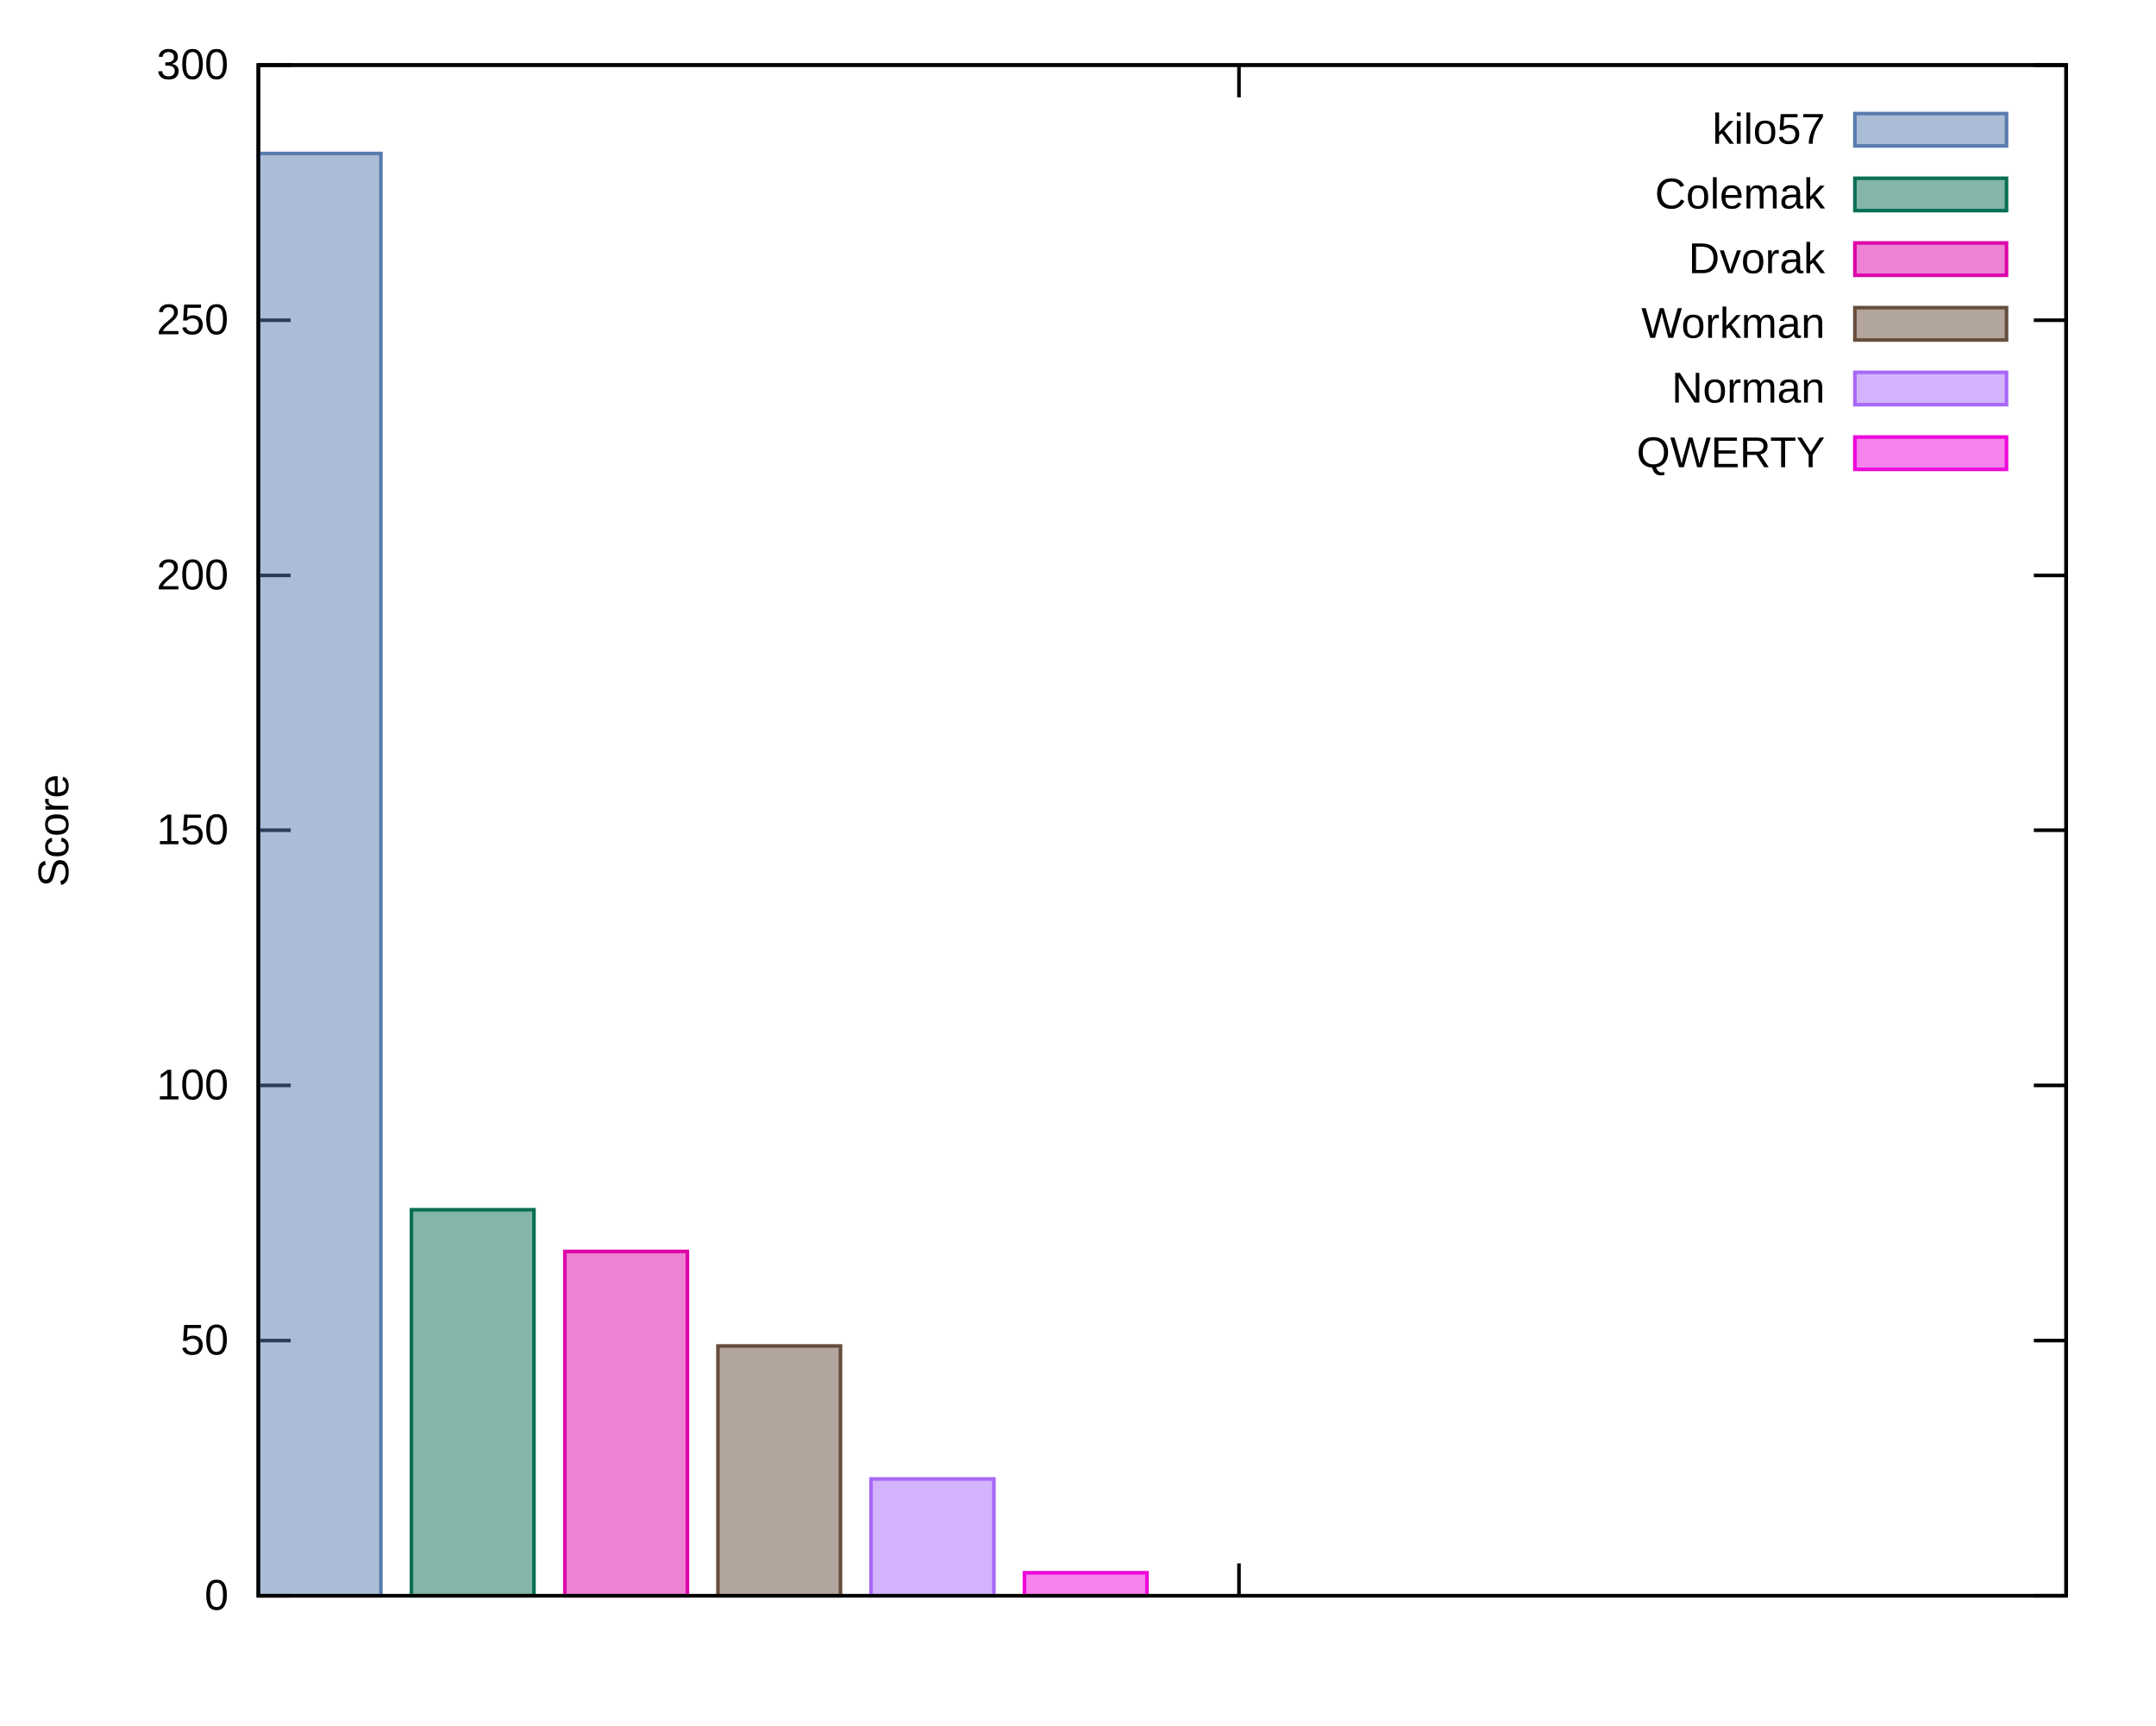
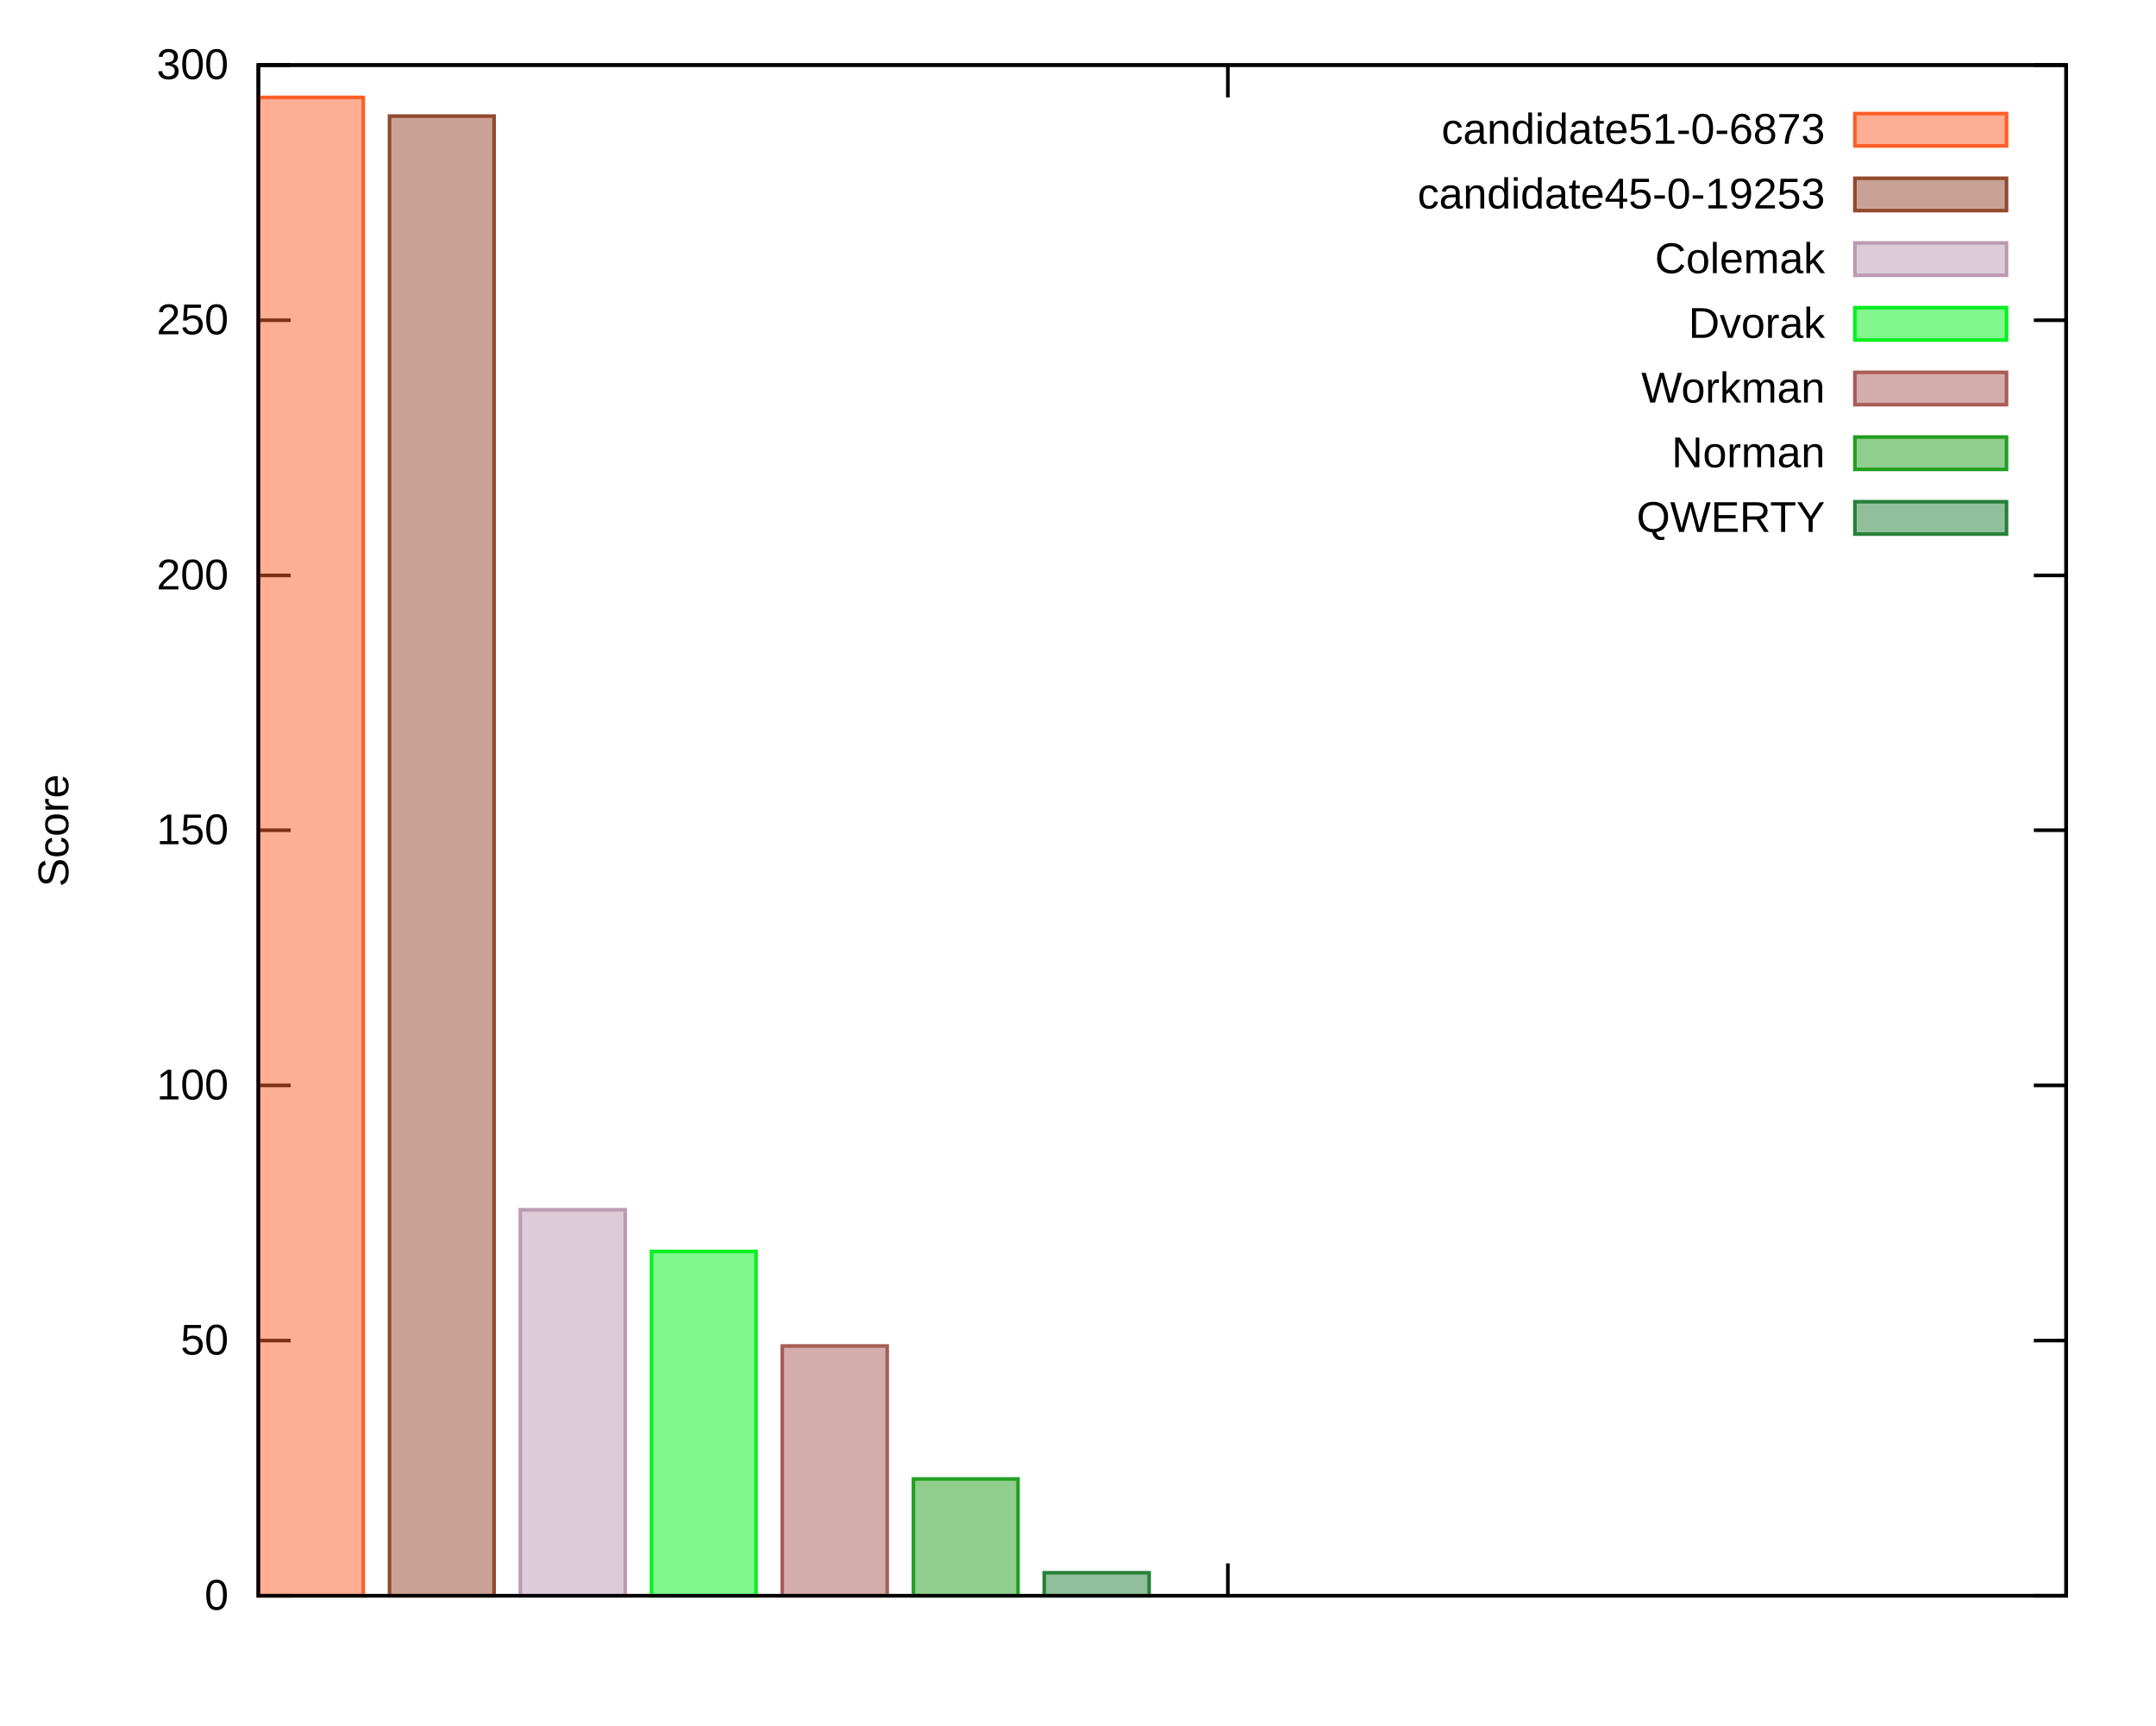
<svg xmlns="http://www.w3.org/2000/svg" xmlns:xlink="http://www.w3.org/1999/xlink" width="600" height="480" viewBox="0 0 600 480">
  <g id="gnuplot_canvas">
    <rect x="0" y="0" width="600" height="480" fill="none" />
    <defs>
      <circle id="gpDot" r="0.5" stroke-width="0.5" stroke="currentColor" />
      <path id="gpPt0" stroke-width="0.222" stroke="currentColor" d="M-1,0 h2 M0,-1 v2" />
      <path id="gpPt1" stroke-width="0.222" stroke="currentColor" d="M-1,-1 L1,1 M1,-1 L-1,1" />
      <path id="gpPt2" stroke-width="0.222" stroke="currentColor" d="M-1,0 L1,0 M0,-1 L0,1 M-1,-1 L1,1 M-1,1 L1,-1" />
      <rect id="gpPt3" stroke-width="0.222" stroke="currentColor" x="-1" y="-1" width="2" height="2" />
      <rect id="gpPt4" stroke-width="0.222" stroke="currentColor" fill="currentColor" x="-1" y="-1" width="2" height="2" />
      <circle id="gpPt5" stroke-width="0.222" stroke="currentColor" cx="0" cy="0" r="1" />
      <use xlink:href="#gpPt5" id="gpPt6" fill="currentColor" stroke="none" />
      <path id="gpPt7" stroke-width="0.222" stroke="currentColor" d="M0,-1.33 L-1.33,0.67 L1.33,0.67 z" />
      <use xlink:href="#gpPt7" id="gpPt8" fill="currentColor" stroke="none" />
      <use xlink:href="#gpPt7" id="gpPt9" stroke="currentColor" transform="rotate(180)" />
      <use xlink:href="#gpPt9" id="gpPt10" fill="currentColor" stroke="none" />
      <use xlink:href="#gpPt3" id="gpPt11" stroke="currentColor" transform="rotate(45)" />
      <use xlink:href="#gpPt11" id="gpPt12" fill="currentColor" stroke="none" />
      <path id="gpPt13" stroke-width="0.222" stroke="currentColor" d="M0,1.330 L1.265,0.411 L0.782,-1.067 L-0.782,-1.076 L-1.265,0.411 z" />
      <use xlink:href="#gpPt13" id="gpPt14" fill="currentColor" stroke="none" />
      <filter id="textbox" filterUnits="objectBoundingBox" x="0" y="0" height="1" width="1">
        <feFlood flood-color="white" flood-opacity="1" result="bgnd" />
        <feComposite in="SourceGraphic" in2="bgnd" operator="atop" />
      </filter>
      <filter id="greybox" filterUnits="objectBoundingBox" x="0" y="0" height="1" width="1">
        <feFlood flood-color="lightgrey" flood-opacity="1" result="grey" />
        <feComposite in="SourceGraphic" in2="grey" operator="atop" />
      </filter>
    </defs>
    <g fill="none" color="white" stroke="currentColor" stroke-width="1.00" stroke-linecap="butt" stroke-linejoin="miter">
</g>
    <g fill="none" color="black" stroke="currentColor" stroke-width="1.00" stroke-linecap="butt" stroke-linejoin="miter">
      <path stroke="black" d="M71.9,444.0 L80.9,444.0 M575.0,444.0 L566.0,444.0  " />
      <g transform="translate(63.6,447.9)" stroke="none" fill="black" font-family="Arial" font-size="12.00" text-anchor="end">
        <text>
          <tspan font-family="Arial"> 0</tspan>
        </text>
      </g>
    </g>
    <g fill="none" color="black" stroke="currentColor" stroke-width="1.00" stroke-linecap="butt" stroke-linejoin="miter">
      <path stroke="black" d="M71.9,373.0 L80.9,373.0 M575.0,373.0 L566.0,373.0  " />
      <g transform="translate(63.6,376.9)" stroke="none" fill="black" font-family="Arial" font-size="12.00" text-anchor="end">
        <text>
          <tspan font-family="Arial"> 50</tspan>
        </text>
      </g>
    </g>
    <g fill="none" color="black" stroke="currentColor" stroke-width="1.00" stroke-linecap="butt" stroke-linejoin="miter">
      <path stroke="black" d="M71.9,302.0 L80.9,302.0 M575.0,302.0 L566.0,302.0  " />
      <g transform="translate(63.6,305.9)" stroke="none" fill="black" font-family="Arial" font-size="12.00" text-anchor="end">
        <text>
          <tspan font-family="Arial"> 100</tspan>
        </text>
      </g>
    </g>
    <g fill="none" color="black" stroke="currentColor" stroke-width="1.00" stroke-linecap="butt" stroke-linejoin="miter">
      <path stroke="black" d="M71.9,231.0 L80.9,231.0 M575.0,231.0 L566.0,231.0  " />
      <g transform="translate(63.6,234.9)" stroke="none" fill="black" font-family="Arial" font-size="12.00" text-anchor="end">
        <text>
          <tspan font-family="Arial"> 150</tspan>
        </text>
      </g>
    </g>
    <g fill="none" color="black" stroke="currentColor" stroke-width="1.00" stroke-linecap="butt" stroke-linejoin="miter">
      <path stroke="black" d="M71.9,160.1 L80.9,160.1 M575.0,160.1 L566.0,160.1  " />
      <g transform="translate(63.6,164.0)" stroke="none" fill="black" font-family="Arial" font-size="12.00" text-anchor="end">
        <text>
          <tspan font-family="Arial"> 200</tspan>
        </text>
      </g>
    </g>
    <g fill="none" color="black" stroke="currentColor" stroke-width="1.00" stroke-linecap="butt" stroke-linejoin="miter">
      <path stroke="black" d="M71.9,89.1 L80.9,89.1 M575.0,89.1 L566.0,89.1  " />
      <g transform="translate(63.6,93.0)" stroke="none" fill="black" font-family="Arial" font-size="12.00" text-anchor="end">
        <text>
          <tspan font-family="Arial"> 250</tspan>
        </text>
      </g>
    </g>
    <g fill="none" color="black" stroke="currentColor" stroke-width="1.00" stroke-linecap="butt" stroke-linejoin="miter">
      <path stroke="black" d="M71.9,18.1 L80.9,18.1 M575.0,18.1 L566.0,18.1  " />
      <g transform="translate(63.6,22.0)" stroke="none" fill="black" font-family="Arial" font-size="12.00" text-anchor="end">
        <text>
          <tspan font-family="Arial"> 300</tspan>
        </text>
      </g>
    </g>
    <g fill="none" color="black" stroke="currentColor" stroke-width="1.00" stroke-linecap="butt" stroke-linejoin="miter">
-       <path stroke="black" d="M344.8,444.0 L344.8,435.0 M344.8,18.1 L344.8,27.1  " />
-       <g transform="translate(344.8,465.9)" stroke="none" fill="black" font-family="Arial" font-size="12.00" text-anchor="middle">
+       <path stroke="black" d="M341.7,444.0 L341.7,435.0 M341.7,18.1 L341.7,27.1  " />
+       <g transform="translate(341.7,465.9)" stroke="none" fill="black" font-family="Arial" font-size="12.00" text-anchor="middle">
        <text />
      </g>
    </g>
    <g fill="none" color="black" stroke="currentColor" stroke-width="1.00" stroke-linecap="butt" stroke-linejoin="miter">
</g>
    <g fill="none" color="black" stroke="currentColor" stroke-width="1.00" stroke-linecap="butt" stroke-linejoin="miter">
      <path stroke="black" d="M71.9,18.1 L71.9,444.0 L575.0,444.0 L575.0,18.1 L71.9,18.1 Z  " />
    </g>
    <g fill="none" color="black" stroke="currentColor" stroke-width="1.00" stroke-linecap="butt" stroke-linejoin="miter">
      <g transform="translate(19.0,231.1) rotate(270)" stroke="none" fill="black" font-family="Arial" font-size="12.00" text-anchor="middle">
        <text>
          <tspan font-family="Arial">Score</tspan>
        </text>
      </g>
    </g>
    <g fill="none" color="black" stroke="currentColor" stroke-width="1.00" stroke-linecap="butt" stroke-linejoin="miter">
</g>
    <g id="gnuplot_plot_1">
      <g fill="none" color="black" stroke="currentColor" stroke-width="1.00" stroke-linecap="butt" stroke-linejoin="miter">
        <g transform="translate(507.9,40.0)" stroke="none" fill="black" font-family="Arial" font-size="12.00" text-anchor="end">
          <text>
-             <tspan font-family="Arial">kilo57</tspan>
-           </text>
-         </g>
-       </g>
-       <g fill="none" color="black" stroke="currentColor" stroke-width="1.00" stroke-linecap="butt" stroke-linejoin="miter">
-         <g stroke="none" shape-rendering="crispEdges">
-           <polygon fill="rgb( 89, 124, 174)" fill-opacity="0.5" points="516.2,40.6 558.4,40.6 558.4,31.6 516.2,31.6 " />
-         </g>
-         <path stroke="rgb( 89, 124, 174)" d="M516.2,40.6 L558.4,40.6 L558.4,31.6 L516.2,31.6 L516.2,40.6 Z  " />
-       </g>
-       <g fill="none" color="black" stroke="currentColor" stroke-width="1.00" stroke-linecap="butt" stroke-linejoin="miter">
-         <g stroke="none" shape-rendering="crispEdges">
-           <polygon fill="rgb( 89, 124, 174)" fill-opacity="0.5" points="71.9,444.0 106.1,444.0 106.1,42.6 71.9,42.6 " />
-         </g>
-         <path stroke="rgb( 89, 124, 174)" d="M71.9,444.0 L71.9,42.7 L106.0,42.7 L106.0,444.0 L71.9,444.0 Z  " />
+             <tspan font-family="Arial">candidate51-0-6873</tspan>
+           </text>
+         </g>
+       </g>
+       <g fill="none" color="black" stroke="currentColor" stroke-width="1.00" stroke-linecap="butt" stroke-linejoin="miter">
+         <g stroke="none" shape-rendering="crispEdges">
+           <polygon fill="rgb(254,  94,  39)" fill-opacity="0.5" points="516.2,40.6 558.4,40.6 558.4,31.6 516.2,31.6 " />
+         </g>
+         <path stroke="rgb(254,  94,  39)" d="M516.2,40.6 L558.4,40.6 L558.4,31.6 L516.2,31.6 L516.2,40.6 Z  " />
+       </g>
+       <g fill="none" color="black" stroke="currentColor" stroke-width="1.00" stroke-linecap="butt" stroke-linejoin="miter">
+         <g stroke="none" shape-rendering="crispEdges">
+           <polygon fill="rgb(254,  94,  39)" fill-opacity="0.5" points="71.9,444.0 101.2,444.0 101.2,27.0 71.9,27.0 " />
+         </g>
+         <path stroke="rgb(254,  94,  39)" d="M71.9,444.0 L71.9,27.1 L101.1,27.1 L101.1,444.0 L71.9,444.0 Z  " />
      </g>
    </g>
    <g id="gnuplot_plot_2">
      <g fill="none" color="black" stroke="currentColor" stroke-width="1.00" stroke-linecap="butt" stroke-linejoin="miter">
        <g transform="translate(507.9,58.0)" stroke="none" fill="black" font-family="Arial" font-size="12.00" text-anchor="end">
          <text>
+             <tspan font-family="Arial">candidate45-0-19253</tspan>
+           </text>
+         </g>
+       </g>
+       <g fill="none" color="black" stroke="currentColor" stroke-width="1.00" stroke-linecap="butt" stroke-linejoin="miter">
+         <g stroke="none" shape-rendering="crispEdges">
+           <polygon fill="rgb(146,  73,  45)" fill-opacity="0.5" points="516.2,58.6 558.4,58.6 558.4,49.6 516.2,49.6 " />
+         </g>
+         <path stroke="rgb(146,  73,  45)" d="M516.2,58.6 L558.4,58.6 L558.4,49.6 L516.2,49.6 L516.2,58.6 Z  " />
+       </g>
+       <g fill="none" color="black" stroke="currentColor" stroke-width="1.00" stroke-linecap="butt" stroke-linejoin="miter">
+         <g stroke="none" shape-rendering="crispEdges">
+           <polygon fill="rgb(146,  73,  45)" fill-opacity="0.5" points="108.4,444.0 137.6,444.0 137.6,32.2 108.4,32.2 " />
+         </g>
+         <path stroke="rgb(146,  73,  45)" d="M108.4,444.0 L108.4,32.3 L137.5,32.3 L137.5,444.0 L108.4,444.0 Z  " />
+       </g>
+     </g>
+     <g id="gnuplot_plot_3">
+       <g fill="none" color="black" stroke="currentColor" stroke-width="1.00" stroke-linecap="butt" stroke-linejoin="miter">
+         <g transform="translate(507.9,76.0)" stroke="none" fill="black" font-family="Arial" font-size="12.00" text-anchor="end">
+           <text>
            <tspan font-family="Arial">Colemak</tspan>
          </text>
        </g>
      </g>
      <g fill="none" color="black" stroke="currentColor" stroke-width="1.00" stroke-linecap="butt" stroke-linejoin="miter">
        <g stroke="none" shape-rendering="crispEdges">
-           <polygon fill="rgb(  9, 111,  83)" fill-opacity="0.5" points="516.2,58.6 558.4,58.6 558.4,49.6 516.2,49.6 " />
-         </g>
-         <path stroke="rgb(  9, 111,  83)" d="M516.2,58.6 L558.4,58.6 L558.4,49.6 L516.2,49.6 L516.2,58.6 Z  " />
-       </g>
-       <g fill="none" color="black" stroke="currentColor" stroke-width="1.00" stroke-linecap="butt" stroke-linejoin="miter">
-         <g stroke="none" shape-rendering="crispEdges">
-           <polygon fill="rgb(  9, 111,  83)" fill-opacity="0.5" points="114.5,444.0 148.7,444.0 148.7,336.5 114.5,336.5 " />
-         </g>
-         <path stroke="rgb(  9, 111,  83)" d="M114.5,444.0 L114.5,336.6 L148.6,336.6 L148.6,444.0 L114.5,444.0 Z  " />
-       </g>
-     </g>
-     <g id="gnuplot_plot_3">
-       <g fill="none" color="black" stroke="currentColor" stroke-width="1.00" stroke-linecap="butt" stroke-linejoin="miter">
-         <g transform="translate(507.9,76.0)" stroke="none" fill="black" font-family="Arial" font-size="12.00" text-anchor="end">
+           <polygon fill="rgb(188, 154, 177)" fill-opacity="0.5" points="516.2,76.6 558.4,76.6 558.4,67.6 516.2,67.6 " />
+         </g>
+         <path stroke="rgb(188, 154, 177)" d="M516.2,76.6 L558.4,76.6 L558.4,67.6 L516.2,67.6 L516.2,76.6 Z  " />
+       </g>
+       <g fill="none" color="black" stroke="currentColor" stroke-width="1.00" stroke-linecap="butt" stroke-linejoin="miter">
+         <g stroke="none" shape-rendering="crispEdges">
+           <polygon fill="rgb(188, 154, 177)" fill-opacity="0.5" points="144.8,444.0 174.1,444.0 174.1,336.5 144.8,336.5 " />
+         </g>
+         <path stroke="rgb(188, 154, 177)" d="M144.8,444.0 L144.8,336.6 L174.0,336.6 L174.0,444.0 L144.8,444.0 Z  " />
+       </g>
+     </g>
+     <g id="gnuplot_plot_4">
+       <g fill="none" color="black" stroke="currentColor" stroke-width="1.00" stroke-linecap="butt" stroke-linejoin="miter">
+         <g transform="translate(507.9,94.0)" stroke="none" fill="black" font-family="Arial" font-size="12.00" text-anchor="end">
          <text>
            <tspan font-family="Arial">Dvorak</tspan>
          </text>
        </g>
      </g>
      <g fill="none" color="black" stroke="currentColor" stroke-width="1.00" stroke-linecap="butt" stroke-linejoin="miter">
        <g stroke="none" shape-rendering="crispEdges">
-           <polygon fill="rgb(221,   4, 169)" fill-opacity="0.5" points="516.2,76.6 558.4,76.6 558.4,67.6 516.2,67.6 " />
-         </g>
-         <path stroke="rgb(221,   4, 169)" d="M516.2,76.6 L558.4,76.6 L558.4,67.6 L516.2,67.6 L516.2,76.6 Z  " />
-       </g>
-       <g fill="none" color="black" stroke="currentColor" stroke-width="1.00" stroke-linecap="butt" stroke-linejoin="miter">
-         <g stroke="none" shape-rendering="crispEdges">
-           <polygon fill="rgb(221,   4, 169)" fill-opacity="0.5" points="157.2,444.0 191.4,444.0 191.4,348.1 157.2,348.1 " />
-         </g>
-         <path stroke="rgb(221,   4, 169)" d="M157.2,444.0 L157.2,348.2 L191.3,348.2 L191.3,444.0 L157.2,444.0 Z  " />
-       </g>
-     </g>
-     <g id="gnuplot_plot_4">
-       <g fill="none" color="black" stroke="currentColor" stroke-width="1.00" stroke-linecap="butt" stroke-linejoin="miter">
-         <g transform="translate(507.9,94.0)" stroke="none" fill="black" font-family="Arial" font-size="12.00" text-anchor="end">
+           <polygon fill="rgb(  5, 240,  31)" fill-opacity="0.5" points="516.2,94.6 558.4,94.6 558.4,85.6 516.2,85.6 " />
+         </g>
+         <path stroke="rgb(  5, 240,  31)" d="M516.2,94.6 L558.4,94.6 L558.4,85.6 L516.2,85.6 L516.2,94.6 Z  " />
+       </g>
+       <g fill="none" color="black" stroke="currentColor" stroke-width="1.00" stroke-linecap="butt" stroke-linejoin="miter">
+         <g stroke="none" shape-rendering="crispEdges">
+           <polygon fill="rgb(  5, 240,  31)" fill-opacity="0.5" points="181.3,444.0 210.5,444.0 210.5,348.1 181.3,348.1 " />
+         </g>
+         <path stroke="rgb(  5, 240,  31)" d="M181.3,444.0 L181.3,348.2 L210.4,348.2 L210.4,444.0 L181.3,444.0 Z  " />
+       </g>
+     </g>
+     <g id="gnuplot_plot_5">
+       <g fill="none" color="black" stroke="currentColor" stroke-width="1.00" stroke-linecap="butt" stroke-linejoin="miter">
+         <g transform="translate(507.9,112.0)" stroke="none" fill="black" font-family="Arial" font-size="12.00" text-anchor="end">
          <text>
            <tspan font-family="Arial">Workman</tspan>
          </text>
        </g>
      </g>
      <g fill="none" color="black" stroke="currentColor" stroke-width="1.00" stroke-linecap="butt" stroke-linejoin="miter">
        <g stroke="none" shape-rendering="crispEdges">
-           <polygon fill="rgb(102,  77,  60)" fill-opacity="0.5" points="516.2,94.6 558.4,94.6 558.4,85.6 516.2,85.6 " />
-         </g>
-         <path stroke="rgb(102,  77,  60)" d="M516.2,94.6 L558.4,94.6 L558.4,85.6 L516.2,85.6 L516.2,94.6 Z  " />
-       </g>
-       <g fill="none" color="black" stroke="currentColor" stroke-width="1.00" stroke-linecap="butt" stroke-linejoin="miter">
-         <g stroke="none" shape-rendering="crispEdges">
-           <polygon fill="rgb(102,  77,  60)" fill-opacity="0.5" points="199.8,444.0 234.0,444.0 234.0,374.4 199.8,374.4 " />
-         </g>
-         <path stroke="rgb(102,  77,  60)" d="M199.8,444.0 L199.8,374.5 L233.9,374.5 L233.9,444.0 L199.8,444.0 Z  " />
-       </g>
-     </g>
-     <g id="gnuplot_plot_5">
-       <g fill="none" color="black" stroke="currentColor" stroke-width="1.00" stroke-linecap="butt" stroke-linejoin="miter">
-         <g transform="translate(507.9,112.0)" stroke="none" fill="black" font-family="Arial" font-size="12.00" text-anchor="end">
+           <polygon fill="rgb(169,  93,  88)" fill-opacity="0.5" points="516.2,112.6 558.4,112.6 558.4,103.6 516.2,103.6 " />
+         </g>
+         <path stroke="rgb(169,  93,  88)" d="M516.2,112.6 L558.4,112.6 L558.4,103.6 L516.2,103.6 L516.2,112.6 Z  " />
+       </g>
+       <g fill="none" color="black" stroke="currentColor" stroke-width="1.00" stroke-linecap="butt" stroke-linejoin="miter">
+         <g stroke="none" shape-rendering="crispEdges">
+           <polygon fill="rgb(169,  93,  88)" fill-opacity="0.5" points="217.7,444.0 247.0,444.0 247.0,374.4 217.7,374.4 " />
+         </g>
+         <path stroke="rgb(169,  93,  88)" d="M217.7,444.0 L217.7,374.5 L246.9,374.5 L246.9,444.0 L217.7,444.0 Z  " />
+       </g>
+     </g>
+     <g id="gnuplot_plot_6">
+       <g fill="none" color="black" stroke="currentColor" stroke-width="1.00" stroke-linecap="butt" stroke-linejoin="miter">
+         <g transform="translate(507.9,130.0)" stroke="none" fill="black" font-family="Arial" font-size="12.00" text-anchor="end">
          <text>
            <tspan font-family="Arial">Norman</tspan>
          </text>
        </g>
      </g>
      <g fill="none" color="black" stroke="currentColor" stroke-width="1.00" stroke-linecap="butt" stroke-linejoin="miter">
        <g stroke="none" shape-rendering="crispEdges">
-           <polygon fill="rgb(168, 104, 248)" fill-opacity="0.5" points="516.2,112.6 558.4,112.6 558.4,103.6 516.2,103.6 " />
-         </g>
-         <path stroke="rgb(168, 104, 248)" d="M516.2,112.6 L558.4,112.6 L558.4,103.6 L516.2,103.6 L516.2,112.6 Z  " />
-       </g>
-       <g fill="none" color="black" stroke="currentColor" stroke-width="1.00" stroke-linecap="butt" stroke-linejoin="miter">
-         <g stroke="none" shape-rendering="crispEdges">
-           <polygon fill="rgb(168, 104, 248)" fill-opacity="0.5" points="242.4,444.0 276.7,444.0 276.7,411.4 242.4,411.4 " />
-         </g>
-         <path stroke="rgb(168, 104, 248)" d="M242.4,444.0 L242.4,411.5 L276.6,411.5 L276.6,444.0 L242.4,444.0 Z  " />
-       </g>
-     </g>
-     <g id="gnuplot_plot_6">
-       <g fill="none" color="black" stroke="currentColor" stroke-width="1.00" stroke-linecap="butt" stroke-linejoin="miter">
-         <g transform="translate(507.9,130.0)" stroke="none" fill="black" font-family="Arial" font-size="12.00" text-anchor="end">
+           <polygon fill="rgb( 34, 159,  31)" fill-opacity="0.5" points="516.2,130.6 558.4,130.6 558.4,121.6 516.2,121.6 " />
+         </g>
+         <path stroke="rgb( 34, 159,  31)" d="M516.2,130.6 L558.4,130.6 L558.4,121.6 L516.2,121.6 L516.2,130.6 Z  " />
+       </g>
+       <g fill="none" color="black" stroke="currentColor" stroke-width="1.00" stroke-linecap="butt" stroke-linejoin="miter">
+         <g stroke="none" shape-rendering="crispEdges">
+           <polygon fill="rgb( 34, 159,  31)" fill-opacity="0.5" points="254.2,444.0 283.4,444.0 283.4,411.4 254.2,411.4 " />
+         </g>
+         <path stroke="rgb( 34, 159,  31)" d="M254.2,444.0 L254.2,411.5 L283.3,411.5 L283.3,444.0 L254.2,444.0 Z  " />
+       </g>
+     </g>
+     <g id="gnuplot_plot_7">
+       <g fill="none" color="black" stroke="currentColor" stroke-width="1.00" stroke-linecap="butt" stroke-linejoin="miter">
+         <g transform="translate(507.9,148.0)" stroke="none" fill="black" font-family="Arial" font-size="12.00" text-anchor="end">
          <text>
            <tspan font-family="Arial">QWERTY</tspan>
          </text>
        </g>
      </g>
      <g fill="none" color="black" stroke="currentColor" stroke-width="1.00" stroke-linecap="butt" stroke-linejoin="miter">
        <g stroke="none" shape-rendering="crispEdges">
-           <polygon fill="rgb(238,   7, 218)" fill-opacity="0.5" points="516.2,130.6 558.4,130.6 558.4,121.6 516.2,121.6 " />
-         </g>
-         <path stroke="rgb(238,   7, 218)" d="M516.2,130.6 L558.4,130.6 L558.4,121.6 L516.2,121.6 L516.2,130.6 Z  " />
-       </g>
-       <g fill="none" color="black" stroke="currentColor" stroke-width="1.00" stroke-linecap="butt" stroke-linejoin="miter">
-         <g stroke="none" shape-rendering="crispEdges">
-           <polygon fill="rgb(238,   7, 218)" fill-opacity="0.5" points="285.1,444.0 319.3,444.0 319.3,437.5 285.1,437.5 " />
-         </g>
-         <path stroke="rgb(238,   7, 218)" d="M285.1,444.0 L285.1,437.6 L319.2,437.6 L319.2,444.0 L285.1,444.0 Z  " />
-       </g>
-     </g>
-     <g id="gnuplot_plot_7">
+           <polygon fill="rgb( 39, 128,  56)" fill-opacity="0.5" points="516.2,148.6 558.4,148.6 558.4,139.6 516.2,139.6 " />
+         </g>
+         <path stroke="rgb( 39, 128,  56)" d="M516.2,148.6 L558.4,148.6 L558.4,139.6 L516.2,139.6 L516.2,148.6 Z  " />
+       </g>
+       <g fill="none" color="black" stroke="currentColor" stroke-width="1.00" stroke-linecap="butt" stroke-linejoin="miter">
+         <g stroke="none" shape-rendering="crispEdges">
+           <polygon fill="rgb( 39, 128,  56)" fill-opacity="0.5" points="290.6,444.0 319.9,444.0 319.9,437.5 290.6,437.5 " />
+         </g>
+         <path stroke="rgb( 39, 128,  56)" d="M290.6,444.0 L290.6,437.6 L319.8,437.6 L319.8,444.0 L290.6,444.0 Z  " />
+       </g>
+     </g>
+     <g id="gnuplot_plot_8">
      <g fill="none" color="black" stroke="currentColor" stroke-width="1.00" stroke-linecap="butt" stroke-linejoin="miter">
</g>
    </g>
    <g fill="none" color="white" stroke="rgb(  0,   0,   0)" stroke-width="2.00" stroke-linecap="butt" stroke-linejoin="miter">
</g>
    <g fill="none" color="black" stroke="currentColor" stroke-width="2.00" stroke-linecap="butt" stroke-linejoin="miter">
</g>
    <g fill="none" color="black" stroke="black" stroke-width="1.00" stroke-linecap="butt" stroke-linejoin="miter">
</g>
    <g fill="none" color="black" stroke="currentColor" stroke-width="1.00" stroke-linecap="butt" stroke-linejoin="miter">
      <path stroke="black" d="M71.9,18.1 L71.9,444.0 L575.0,444.0 L575.0,18.1 L71.9,18.1 Z  " />
    </g>
    <g fill="none" color="black" stroke="currentColor" stroke-width="1.00" stroke-linecap="butt" stroke-linejoin="miter">
</g>
  </g>
</svg>
